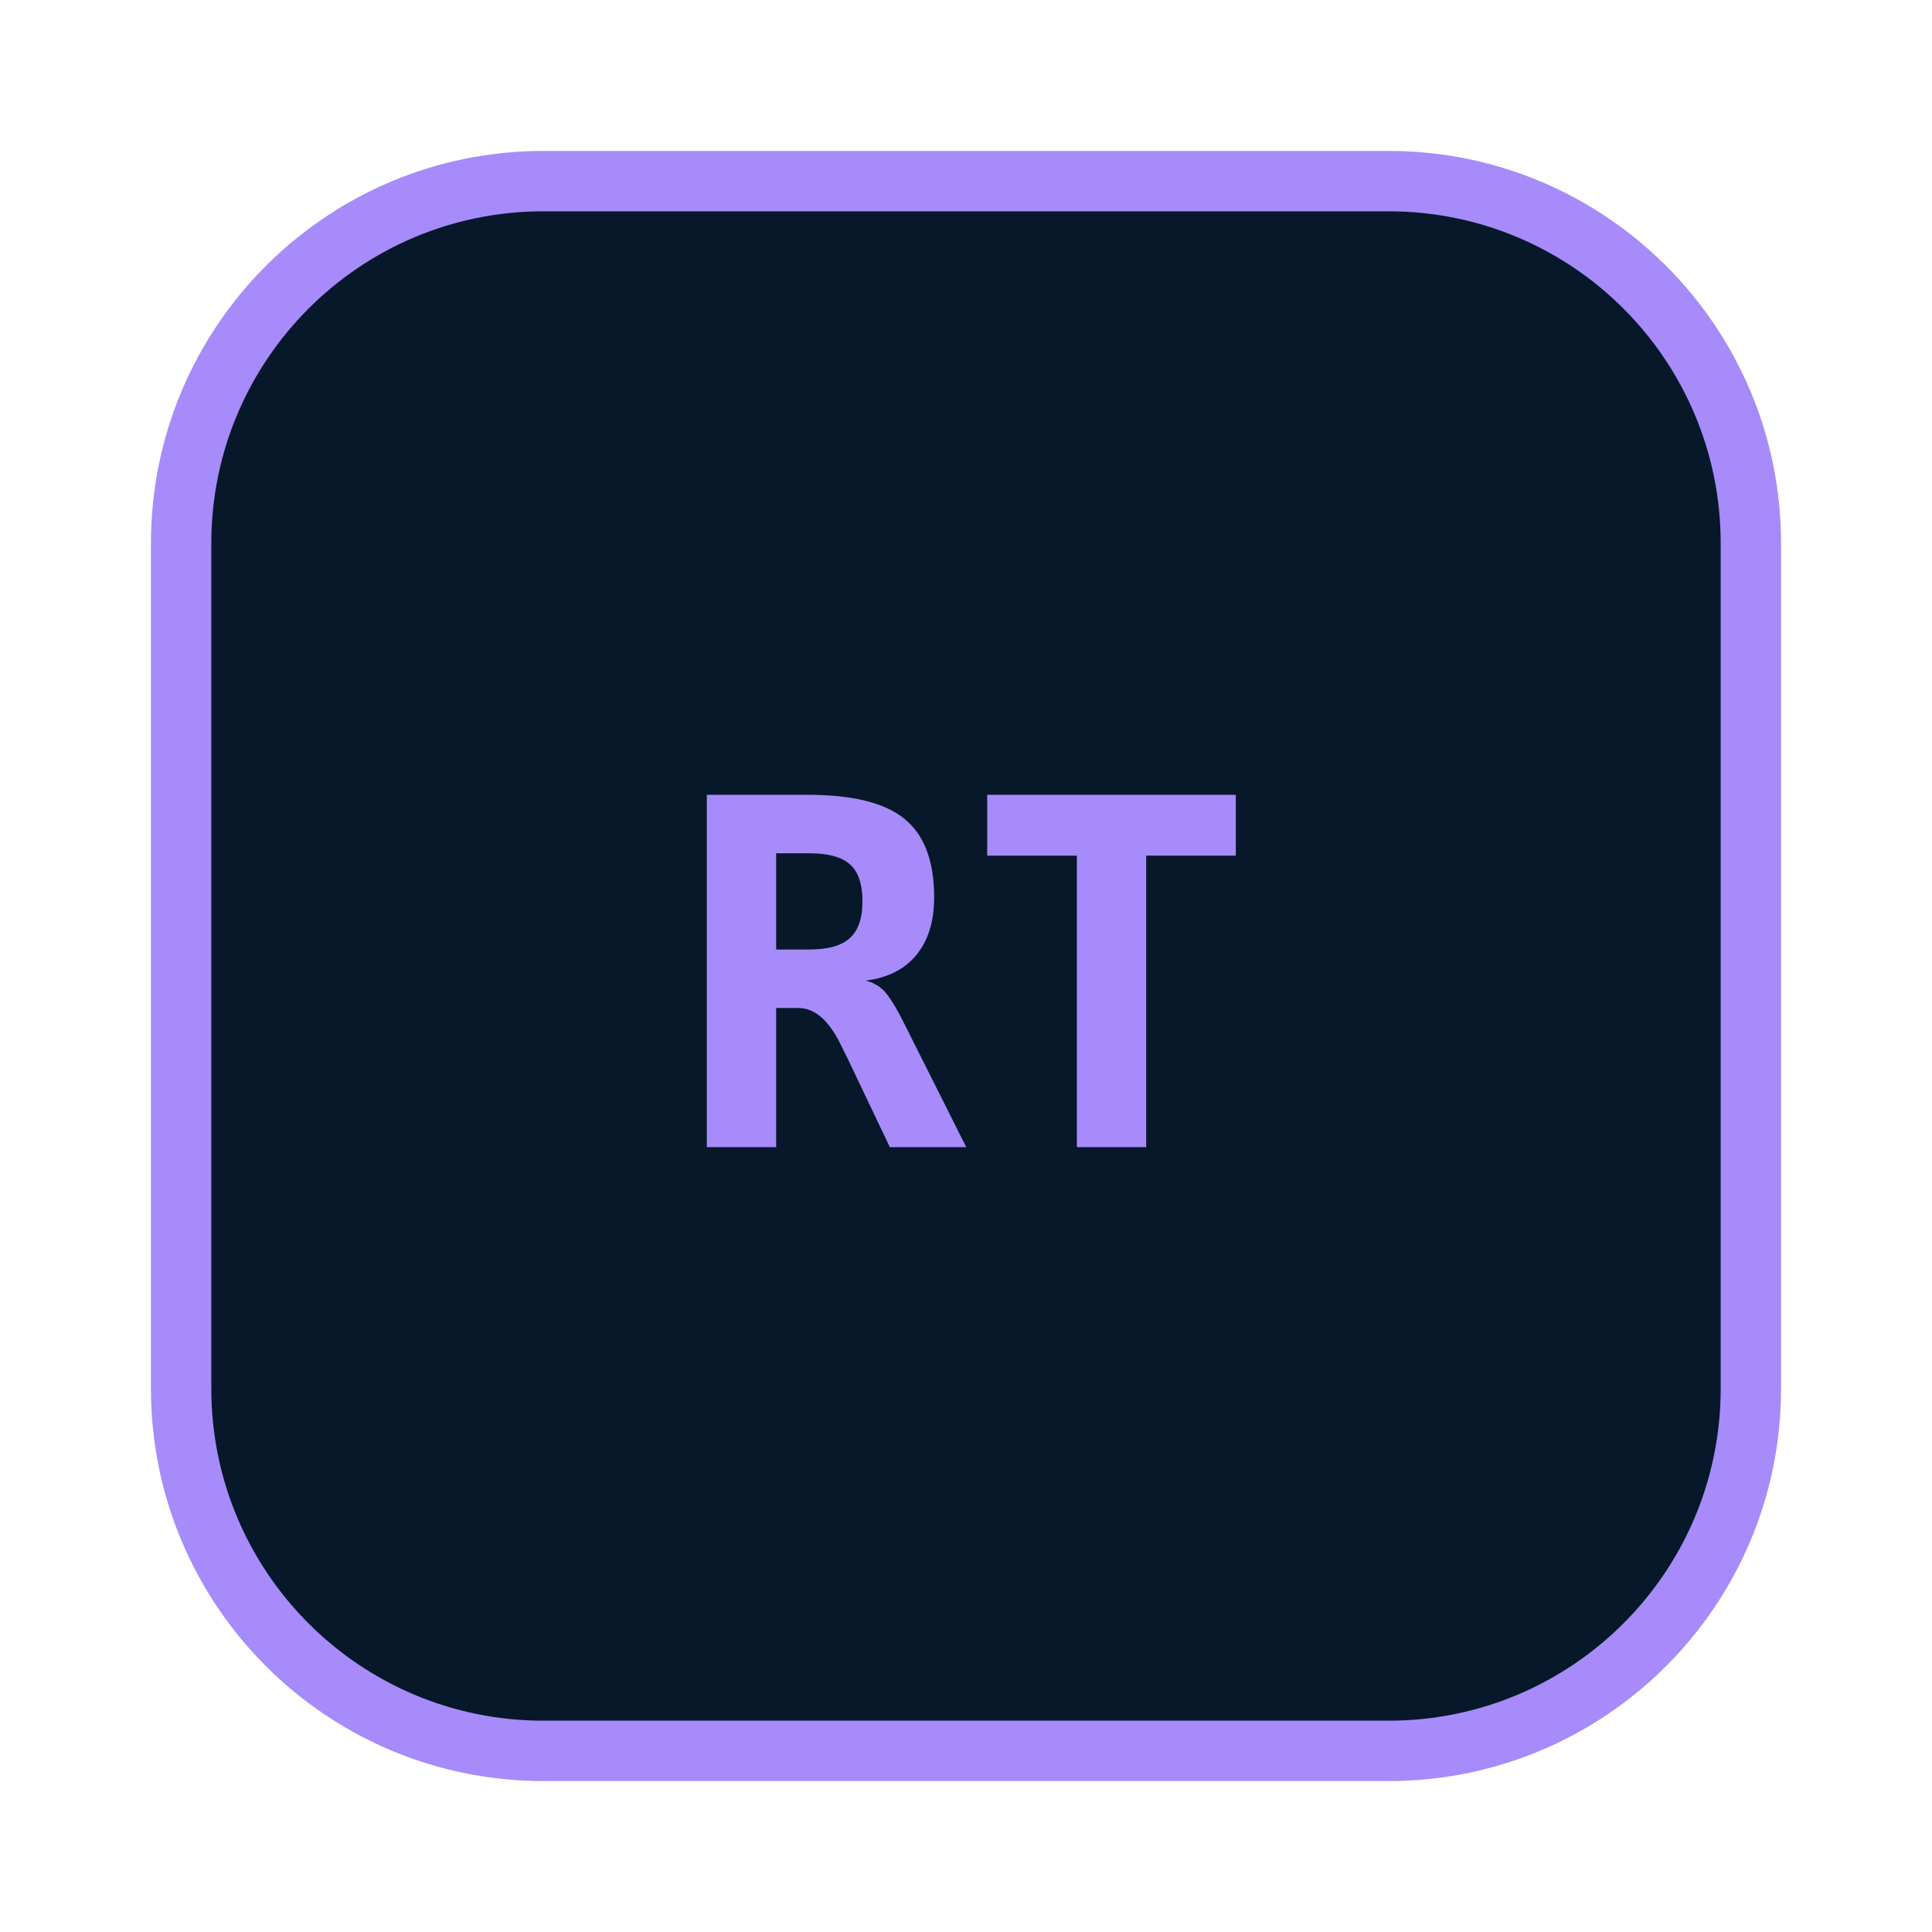
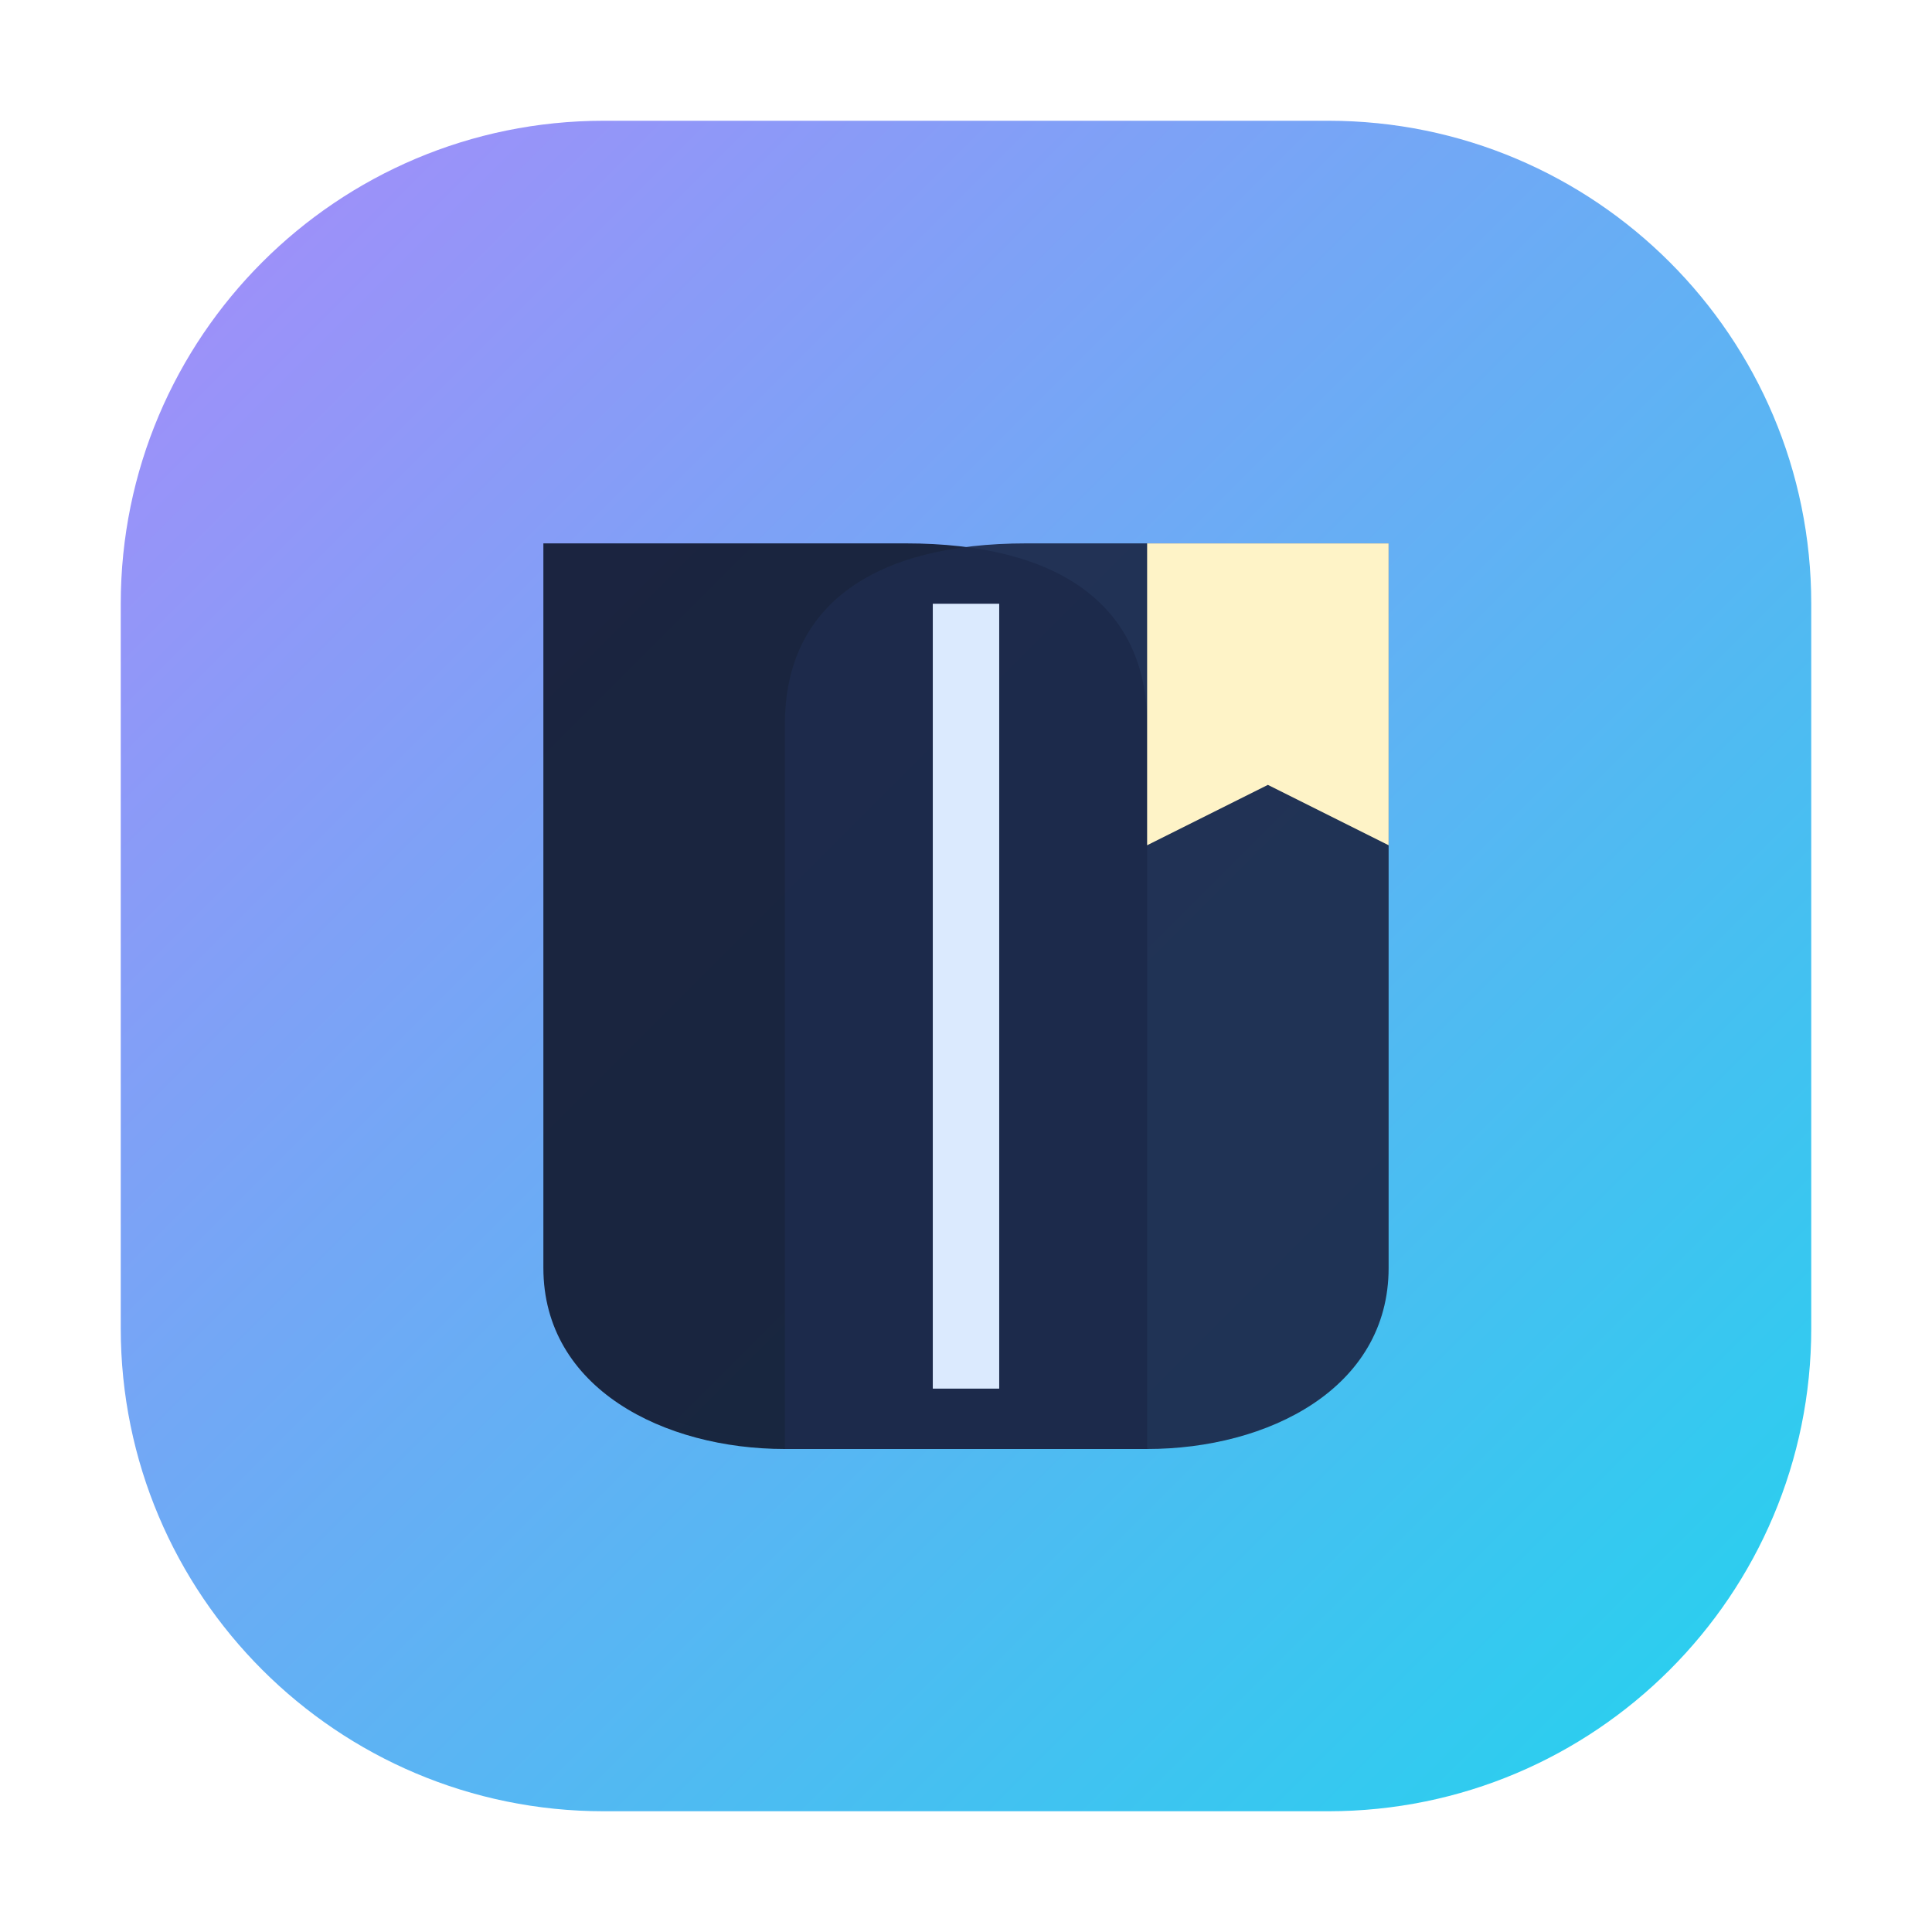
- <svg xmlns="http://www.w3.org/2000/svg" width="64" height="64" viewBox="0 0 64 64" fill="none">
+ <svg xmlns="http://www.w3.org/2000/svg" viewBox="0 0 64 64" role="img" aria-label="Reading Tracker icon">
  <defs>
-     <linearGradient id="g" x1="8" y1="8" x2="56" y2="56">
-       <stop stop-color="#A78BFA" />
-       <stop offset="1" stop-color="#22D3EE" />
+     <linearGradient id="rtBg" x1="0%" y1="0%" x2="100%" y2="100%">
+       <stop offset="0%" stop-color="#a78bfa" />
+       <stop offset="100%" stop-color="#22d3ee" />
    </linearGradient>
  </defs>
-   <rect x="6" y="6" width="52" height="52" rx="12" fill="#07182B" stroke="url(#g)" stroke-width="2" />
-   <text x="32" y="38" text-anchor="middle" font-family="JetBrains Mono, Consolas, monospace" font-size="16" font-weight="700" fill="url(#g)">RT</text>
+   <rect x="4" y="4" width="56" height="56" rx="16" fill="url(#rtBg)" />
+   <path d="M18 18h12c5 0 8 2 8 6v24H26c-4 0-8-2-8-6z" fill="#141d34" opacity=".94" />
+   <path d="M46 18H34c-5 0-8 2-8 6v24h12c4 0 8-2 8-6z" fill="#1d2b4b" opacity=".94" />
+   <path d="M32 20v26" stroke="#dbeafe" stroke-width="2.2" />
+   <path d="M38 18v10l4-2 4 2V18" fill="#fef3c7" />
</svg>
